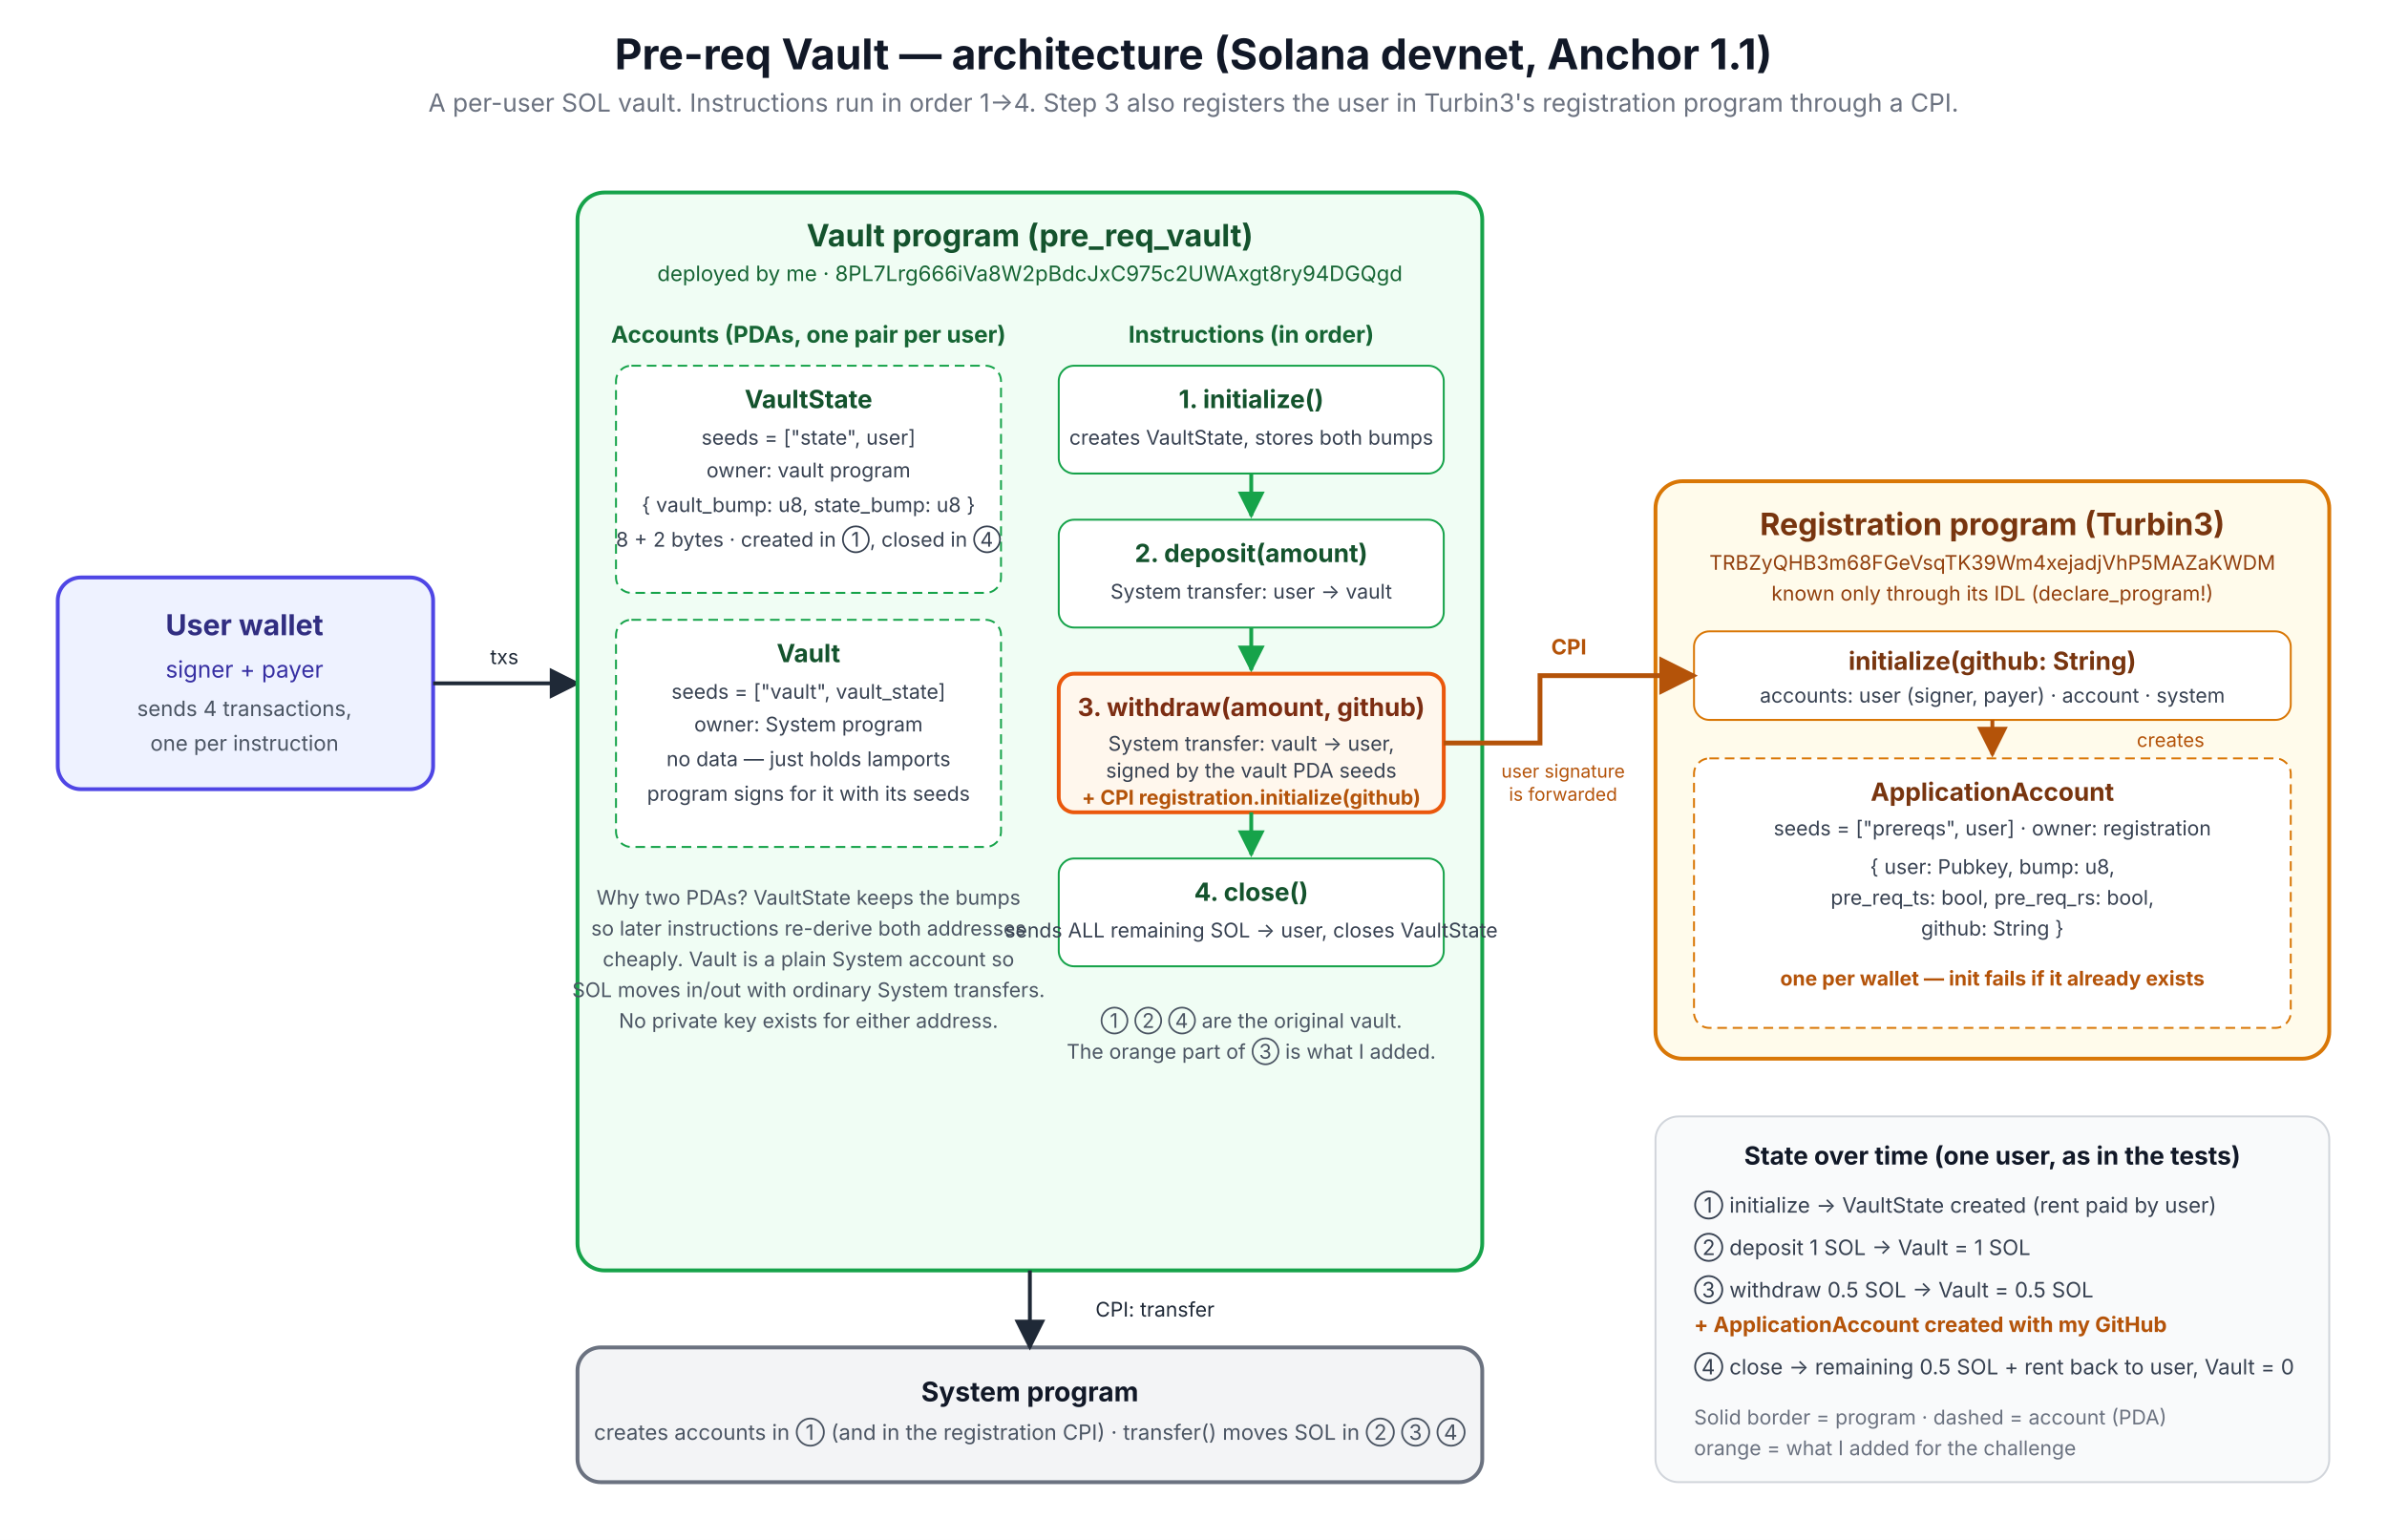
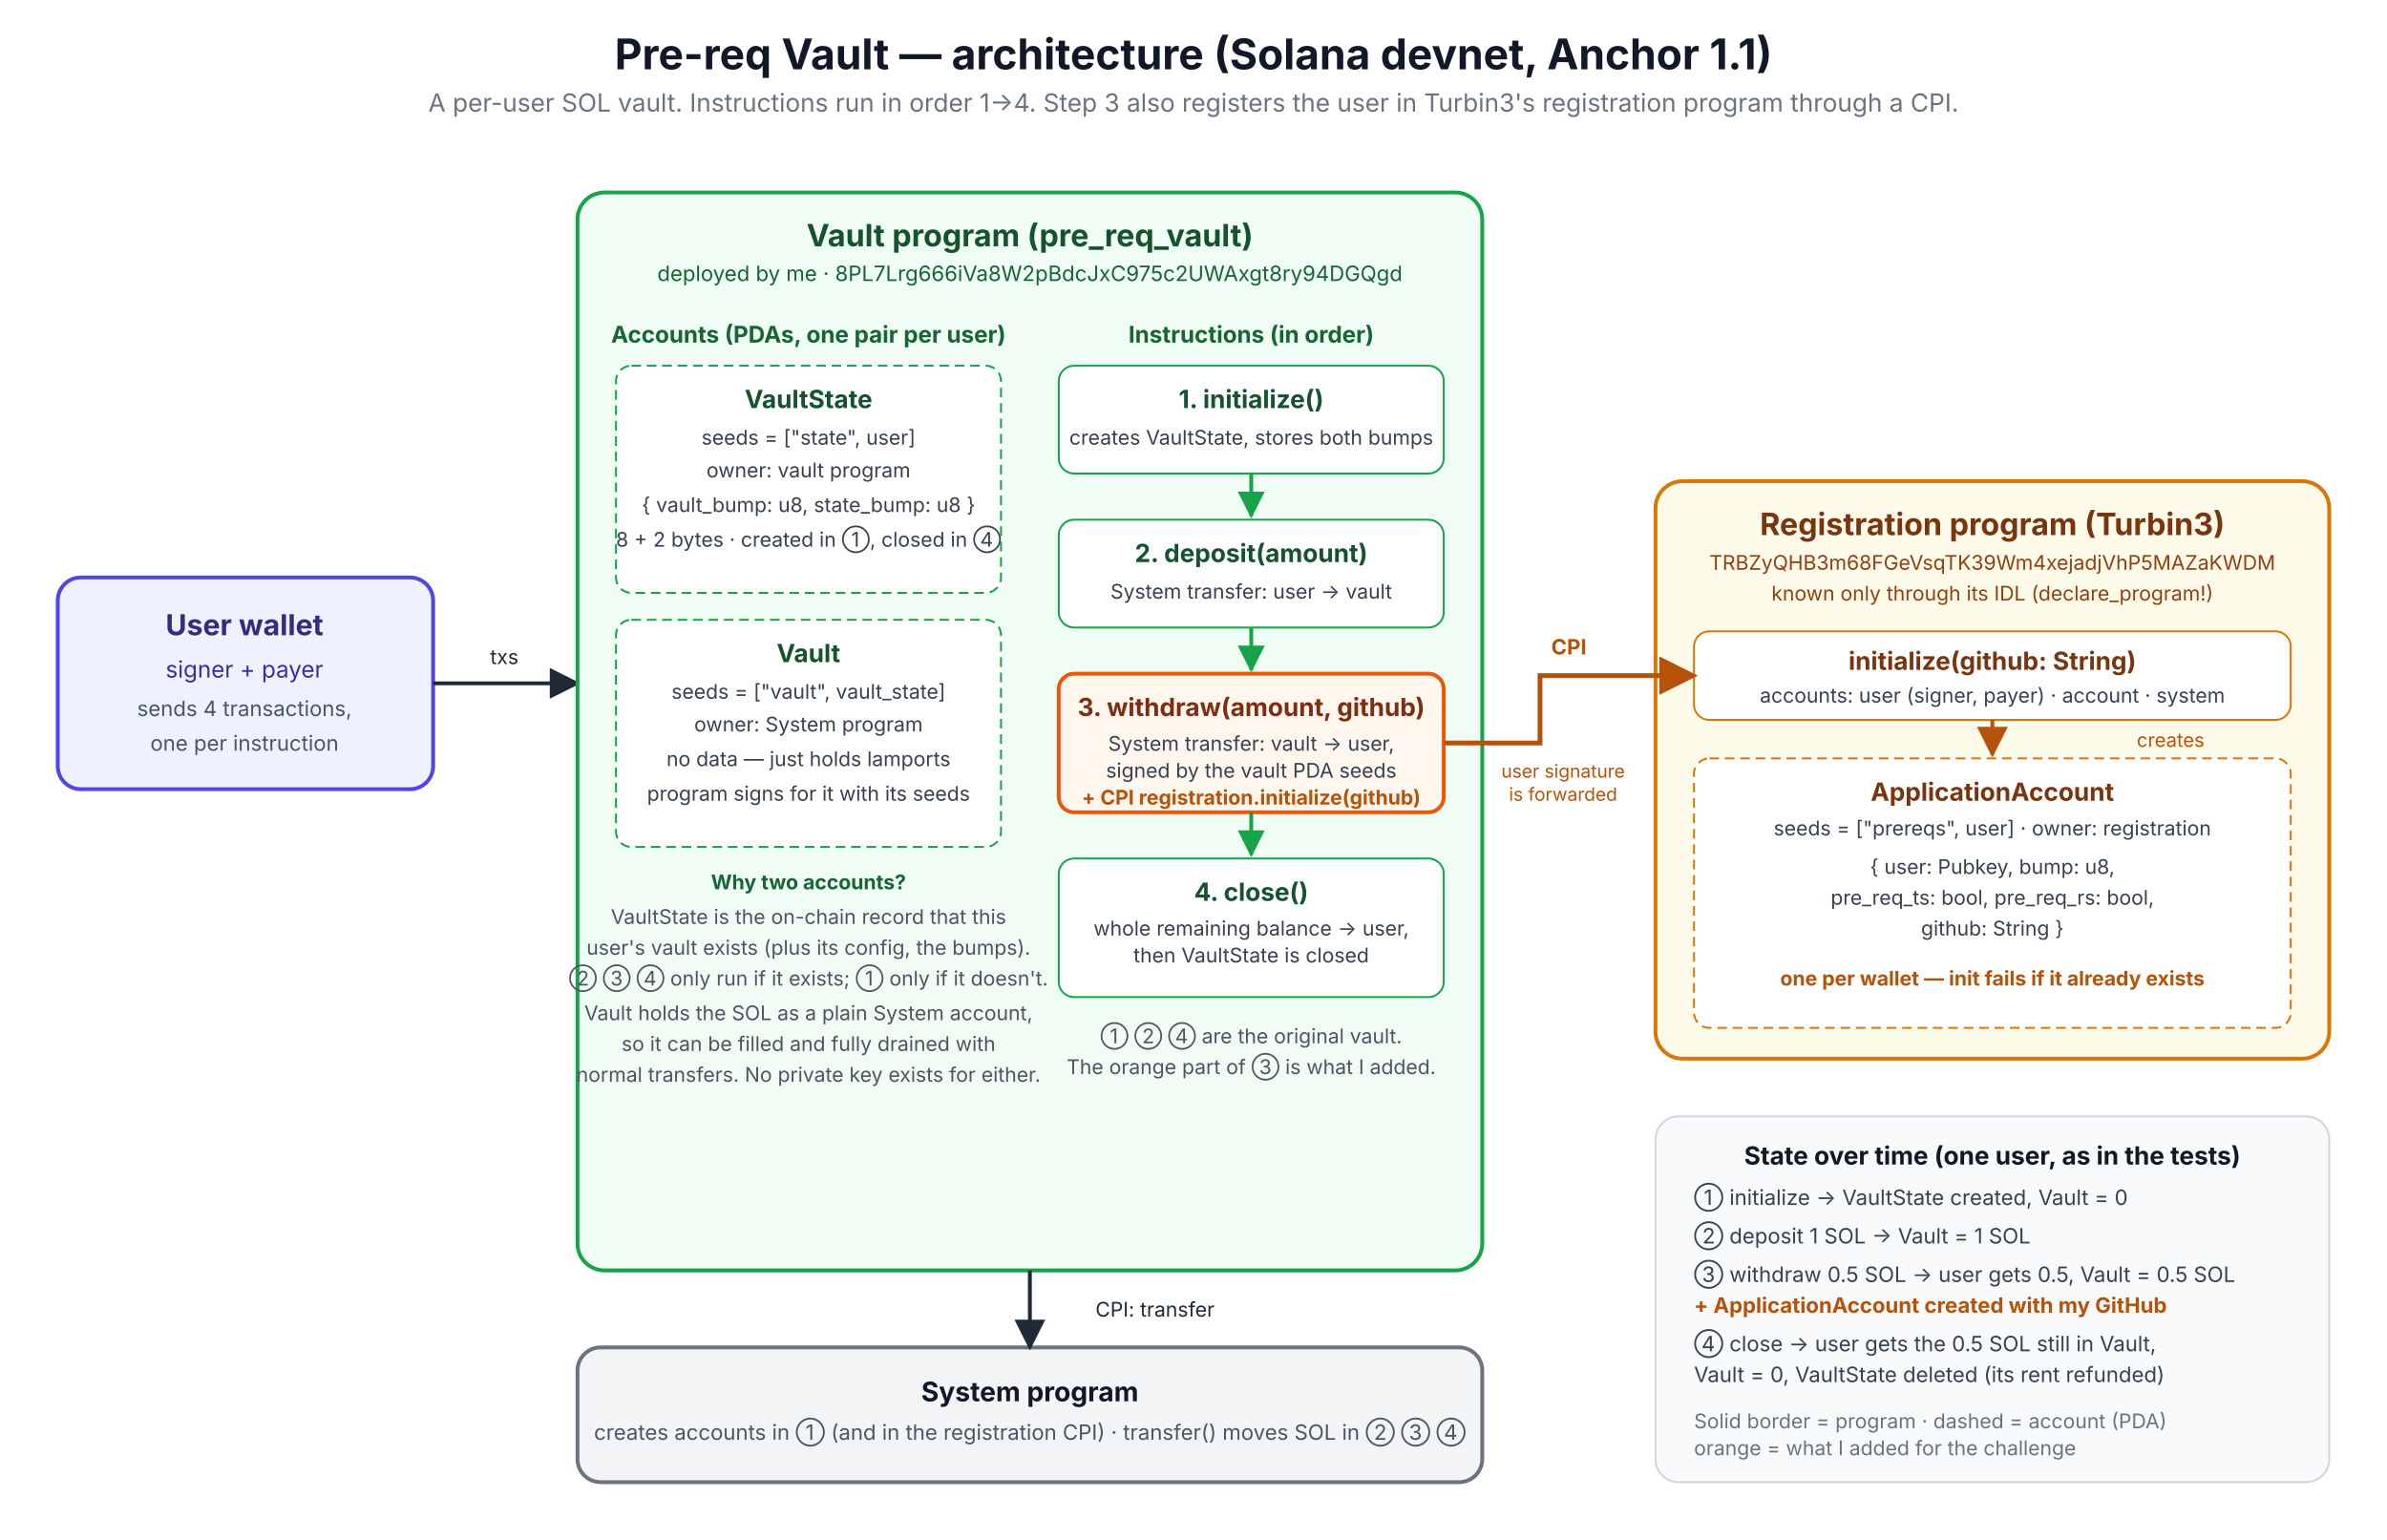
<svg xmlns="http://www.w3.org/2000/svg" width="1240" height="800" viewBox="0 0 1240 800" font-family="Inter, Helvetica, Arial, sans-serif">
  <defs>
    <marker id="arrow" viewBox="0 0 10 10" refX="9" refY="5" markerWidth="8" markerHeight="8" orient="auto-start-reverse">
      <path d="M0,0 L10,5 L0,10 z" fill="#1f2937" />
    </marker>
    <marker id="arrowSeq" viewBox="0 0 10 10" refX="9" refY="5" markerWidth="7" markerHeight="7" orient="auto-start-reverse">
      <path d="M0,0 L10,5 L0,10 z" fill="#16a34a" />
    </marker>
    <marker id="arrowCpi" viewBox="0 0 10 10" refX="9" refY="5" markerWidth="8" markerHeight="8" orient="auto-start-reverse">
      <path d="M0,0 L10,5 L0,10 z" fill="#b45309" />
    </marker>
  </defs>
  <rect width="1240" height="800" fill="#ffffff" />
  <text x="620" y="36" text-anchor="middle" font-size="22" font-weight="700" fill="#111827">Pre-req Vault — architecture (Solana devnet, Anchor 1.1)</text>
  <text x="620" y="58" text-anchor="middle" font-size="13" fill="#6b7280">A per-user SOL vault. Instructions run in order 1→4. Step 3 also registers the user in Turbin3's registration program through a CPI.</text>
  <rect x="30" y="300" width="195" height="110" rx="12" fill="#eef2ff" stroke="#4f46e5" stroke-width="2" />
  <text x="127" y="330" text-anchor="middle" font-size="15" font-weight="700" fill="#312e81">User wallet</text>
  <text x="127" y="352" text-anchor="middle" font-size="12" fill="#3730a3">signer + payer</text>
  <text x="127" y="372" text-anchor="middle" font-size="11" fill="#4b5563">sends 4 transactions,</text>
  <text x="127" y="390" text-anchor="middle" font-size="11" fill="#4b5563">one per instruction</text>
  <line x1="225" y1="355" x2="300" y2="355" stroke="#1f2937" stroke-width="2" marker-end="url(#arrow)" />
  <text x="262" y="345" text-anchor="middle" font-size="10.5" fill="#1f2937">txs</text>
  <rect x="300" y="100" width="470" height="560" rx="14" fill="#f0fdf4" stroke="#16a34a" stroke-width="2" />
  <text x="535" y="128" text-anchor="middle" font-size="16" font-weight="700" fill="#14532d">Vault program (pre_req_vault)</text>
  <text x="535" y="146" text-anchor="middle" font-size="11" fill="#166534">deployed by me · 8PL7Lrg666iVa8W2pBdcJxC975c2UWAxgt8ry94DGQgd</text>
  <text x="420" y="178" text-anchor="middle" font-size="12" font-weight="700" fill="#166534">Accounts (PDAs, one pair per user)</text>
  <text x="650" y="178" text-anchor="middle" font-size="12" font-weight="700" fill="#166534">Instructions (in order)</text>
  <rect x="320" y="190" width="200" height="118" rx="8" fill="#ffffff" stroke="#16a34a" stroke-dasharray="5 3" />
  <text x="420" y="212" text-anchor="middle" font-size="13" font-weight="700" fill="#14532d">VaultState</text>
  <text x="420" y="231" text-anchor="middle" font-size="10.5" fill="#374151">seeds = ["state", user]</text>
  <text x="420" y="248" text-anchor="middle" font-size="10.5" fill="#374151">owner: vault program</text>
  <text x="420" y="266" text-anchor="middle" font-size="10.5" fill="#374151">{ vault_bump: u8, state_bump: u8 }</text>
  <text x="420" y="284" text-anchor="middle" font-size="10.5" fill="#374151">8 + 2 bytes · created in ①, closed in ④</text>
  <rect x="320" y="322" width="200" height="118" rx="8" fill="#ffffff" stroke="#16a34a" stroke-dasharray="5 3" />
  <text x="420" y="344" text-anchor="middle" font-size="13" font-weight="700" fill="#14532d">Vault</text>
  <text x="420" y="363" text-anchor="middle" font-size="10.5" fill="#374151">seeds = ["vault", vault_state]</text>
  <text x="420" y="380" text-anchor="middle" font-size="10.5" fill="#374151">owner: System program</text>
  <text x="420" y="398" text-anchor="middle" font-size="10.5" fill="#374151">no data — just holds lamports</text>
  <text x="420" y="416" text-anchor="middle" font-size="10.5" fill="#374151">program signs for it with its seeds</text>
-   <text x="420" y="470" text-anchor="middle" font-size="10.5" fill="#4b5563">Why two PDAs? VaultState keeps the bumps</text>
-   <text x="420" y="486" text-anchor="middle" font-size="10.5" fill="#4b5563">so later instructions re-derive both addresses</text>
-   <text x="420" y="502" text-anchor="middle" font-size="10.5" fill="#4b5563">cheaply. Vault is a plain System account so</text>
-   <text x="420" y="518" text-anchor="middle" font-size="10.5" fill="#4b5563">SOL moves in/out with ordinary System transfers.</text>
-   <text x="420" y="534" text-anchor="middle" font-size="10.5" fill="#4b5563">No private key exists for either address.</text>
+   <text x="420" y="462" text-anchor="middle" font-size="10.5" font-weight="700" fill="#166534">Why two accounts?</text>
+   <text x="420" y="480" text-anchor="middle" font-size="10.5" fill="#4b5563">VaultState is the on-chain record that this</text>
+   <text x="420" y="496" text-anchor="middle" font-size="10.5" fill="#4b5563">user's vault exists (plus its config, the bumps).</text>
+   <text x="420" y="512" text-anchor="middle" font-size="10.5" fill="#4b5563">② ③ ④ only run if it exists; ① only if it doesn't.</text>
+   <text x="420" y="530" text-anchor="middle" font-size="10.5" fill="#4b5563">Vault holds the SOL as a plain System account,</text>
+   <text x="420" y="546" text-anchor="middle" font-size="10.5" fill="#4b5563">so it can be filled and fully drained with</text>
+   <text x="420" y="562" text-anchor="middle" font-size="10.5" fill="#4b5563">normal transfers. No private key exists for either.</text>
  <rect x="550" y="190" width="200" height="56" rx="8" fill="#ffffff" stroke="#16a34a" />
  <text x="650" y="212" text-anchor="middle" font-size="13" font-weight="700" fill="#14532d">1. initialize()</text>
  <text x="650" y="231" text-anchor="middle" font-size="10.5" fill="#374151">creates VaultState, stores both bumps</text>
  <line x1="650" y1="246" x2="650" y2="268" stroke="#16a34a" stroke-width="2" marker-end="url(#arrowSeq)" />
  <rect x="550" y="270" width="200" height="56" rx="8" fill="#ffffff" stroke="#16a34a" />
  <text x="650" y="292" text-anchor="middle" font-size="13" font-weight="700" fill="#14532d">2. deposit(amount)</text>
  <text x="650" y="311" text-anchor="middle" font-size="10.5" fill="#374151">System transfer: user → vault</text>
  <line x1="650" y1="326" x2="650" y2="348" stroke="#16a34a" stroke-width="2" marker-end="url(#arrowSeq)" />
  <rect x="550" y="350" width="200" height="72" rx="8" fill="#fff7ed" stroke="#ea580c" stroke-width="2" />
  <text x="650" y="372" text-anchor="middle" font-size="13" font-weight="700" fill="#7c2d12">3. withdraw(amount, github)</text>
  <text x="650" y="390" text-anchor="middle" font-size="10.5" fill="#374151">System transfer: vault → user,</text>
  <text x="650" y="404" text-anchor="middle" font-size="10.5" fill="#374151">signed by the vault PDA seeds</text>
  <text x="650" y="418" text-anchor="middle" font-size="10.5" font-weight="700" fill="#b45309">+ CPI registration.initialize(github)</text>
  <line x1="650" y1="422" x2="650" y2="444" stroke="#16a34a" stroke-width="2" marker-end="url(#arrowSeq)" />
-   <rect x="550" y="446" width="200" height="56" rx="8" fill="#ffffff" stroke="#16a34a" />
+   <rect x="550" y="446" width="200" height="72" rx="8" fill="#ffffff" stroke="#16a34a" />
  <text x="650" y="468" text-anchor="middle" font-size="13" font-weight="700" fill="#14532d">4. close()</text>
-   <text x="650" y="487" text-anchor="middle" font-size="10.5" fill="#374151">sends ALL remaining SOL → user, closes VaultState</text>
-   <text x="650" y="534" text-anchor="middle" font-size="10.5" fill="#4b5563">① ② ④ are the original vault.</text>
-   <text x="650" y="550" text-anchor="middle" font-size="10.5" fill="#4b5563">The orange part of ③ is what I added.</text>
+   <text x="650" y="486" text-anchor="middle" font-size="10.5" fill="#374151">whole remaining balance → user,</text>
+   <text x="650" y="500" text-anchor="middle" font-size="10.5" fill="#374151">then VaultState is closed</text>
+   <text x="650" y="542" text-anchor="middle" font-size="10.5" fill="#4b5563">① ② ④ are the original vault.</text>
+   <text x="650" y="558" text-anchor="middle" font-size="10.5" fill="#4b5563">The orange part of ③ is what I added.</text>
  <rect x="300" y="700" width="470" height="70" rx="12" fill="#f3f4f6" stroke="#6b7280" stroke-width="2" />
  <text x="535" y="728" text-anchor="middle" font-size="14" font-weight="700" fill="#111827">System program</text>
  <text x="535" y="748" text-anchor="middle" font-size="11" fill="#4b5563">creates accounts in ① (and in the registration CPI) · transfer() moves SOL in ② ③ ④</text>
  <line x1="535" y1="660" x2="535" y2="700" stroke="#1f2937" stroke-width="2" marker-end="url(#arrow)" />
  <text x="600" y="684" text-anchor="middle" font-size="10.5" fill="#1f2937">CPI: transfer</text>
  <rect x="860" y="250" width="350" height="300" rx="14" fill="#fffbeb" stroke="#d97706" stroke-width="2" />
  <text x="1035" y="278" text-anchor="middle" font-size="16" font-weight="700" fill="#78350f">Registration program (Turbin3)</text>
  <text x="1035" y="296" text-anchor="middle" font-size="10.5" fill="#92400e">TRBZyQHB3m68FGeVsqTK39Wm4xejadjVhP5MAZaKWDM</text>
  <text x="1035" y="312" text-anchor="middle" font-size="10.5" fill="#92400e">known only through its IDL (declare_program!)</text>
  <rect x="880" y="328" width="310" height="46" rx="8" fill="#ffffff" stroke="#d97706" />
  <text x="1035" y="348" text-anchor="middle" font-size="13" font-weight="700" fill="#78350f">initialize(github: String)</text>
  <text x="1035" y="365" text-anchor="middle" font-size="10.5" fill="#374151">accounts: user (signer, payer) · account · system</text>
  <line x1="1035" y1="374" x2="1035" y2="392" stroke="#b45309" stroke-width="2" marker-end="url(#arrowCpi)" />
  <text x="1110" y="388" text-anchor="start" font-size="10" fill="#b45309">creates</text>
  <rect x="880" y="394" width="310" height="140" rx="8" fill="#ffffff" stroke="#d97706" stroke-dasharray="5 3" />
  <text x="1035" y="416" text-anchor="middle" font-size="13" font-weight="700" fill="#78350f">ApplicationAccount</text>
  <text x="1035" y="434" text-anchor="middle" font-size="10.5" fill="#374151">seeds = ["prereqs", user] · owner: registration</text>
  <text x="1035" y="454" text-anchor="middle" font-size="10.5" fill="#374151">{ user: Pubkey, bump: u8,</text>
  <text x="1035" y="470" text-anchor="middle" font-size="10.5" fill="#374151">  pre_req_ts: bool, pre_req_rs: bool,</text>
  <text x="1035" y="486" text-anchor="middle" font-size="10.5" fill="#374151">  github: String }</text>
  <text x="1035" y="512" text-anchor="middle" font-size="10.5" font-weight="700" fill="#b45309">one per wallet — init fails if it already exists</text>
  <path d="M 750 386 L 800 386 L 800 351 L 880 351" fill="none" stroke="#b45309" stroke-width="2.5" marker-end="url(#arrowCpi)" />
  <text x="815" y="340" text-anchor="middle" font-size="11" font-weight="700" fill="#b45309">CPI</text>
  <text x="812" y="404" text-anchor="middle" font-size="9.5" fill="#b45309">user signature</text>
  <text x="812" y="416" text-anchor="middle" font-size="9.5" fill="#b45309">is forwarded</text>
  <rect x="860" y="580" width="350" height="190" rx="12" fill="#f9fafb" stroke="#d1d5db" />
  <text x="1035" y="605" text-anchor="middle" font-size="13" font-weight="700" fill="#111827">State over time (one user, as in the tests)</text>
-   <text x="880" y="630" font-size="11" fill="#374151">① initialize → VaultState created (rent paid by user)</text>
-   <text x="880" y="652" font-size="11" fill="#374151">② deposit 1 SOL → Vault = 1 SOL</text>
-   <text x="880" y="674" font-size="11" fill="#374151">③ withdraw 0.5 SOL → Vault = 0.5 SOL</text>
-   <text x="880" y="692" font-size="11" font-weight="700" fill="#b45309">    + ApplicationAccount created with my GitHub</text>
-   <text x="880" y="714" font-size="11" fill="#374151">④ close → remaining 0.5 SOL + rent back to user, Vault = 0</text>
-   <text x="880" y="740" font-size="10.5" fill="#6b7280">Solid border = program · dashed = account (PDA)</text>
+   <text x="880" y="626" font-size="11" fill="#374151">① initialize → VaultState created, Vault = 0</text>
+   <text x="880" y="646" font-size="11" fill="#374151">② deposit 1 SOL → Vault = 1 SOL</text>
+   <text x="880" y="666" font-size="11" fill="#374151">③ withdraw 0.5 SOL → user gets 0.5, Vault = 0.5 SOL</text>
+   <text x="880" y="682" font-size="11" font-weight="700" fill="#b45309">    + ApplicationAccount created with my GitHub</text>
+   <text x="880" y="702" font-size="11" fill="#374151">④ close → user gets the 0.5 SOL still in Vault,</text>
+   <text x="880" y="718" font-size="11" fill="#374151">    Vault = 0, VaultState deleted (its rent refunded)</text>
+   <text x="880" y="742" font-size="10.5" fill="#6b7280">Solid border = program · dashed = account (PDA)</text>
  <text x="880" y="756" font-size="10.5" fill="#6b7280">orange = what I added for the challenge</text>
</svg>
